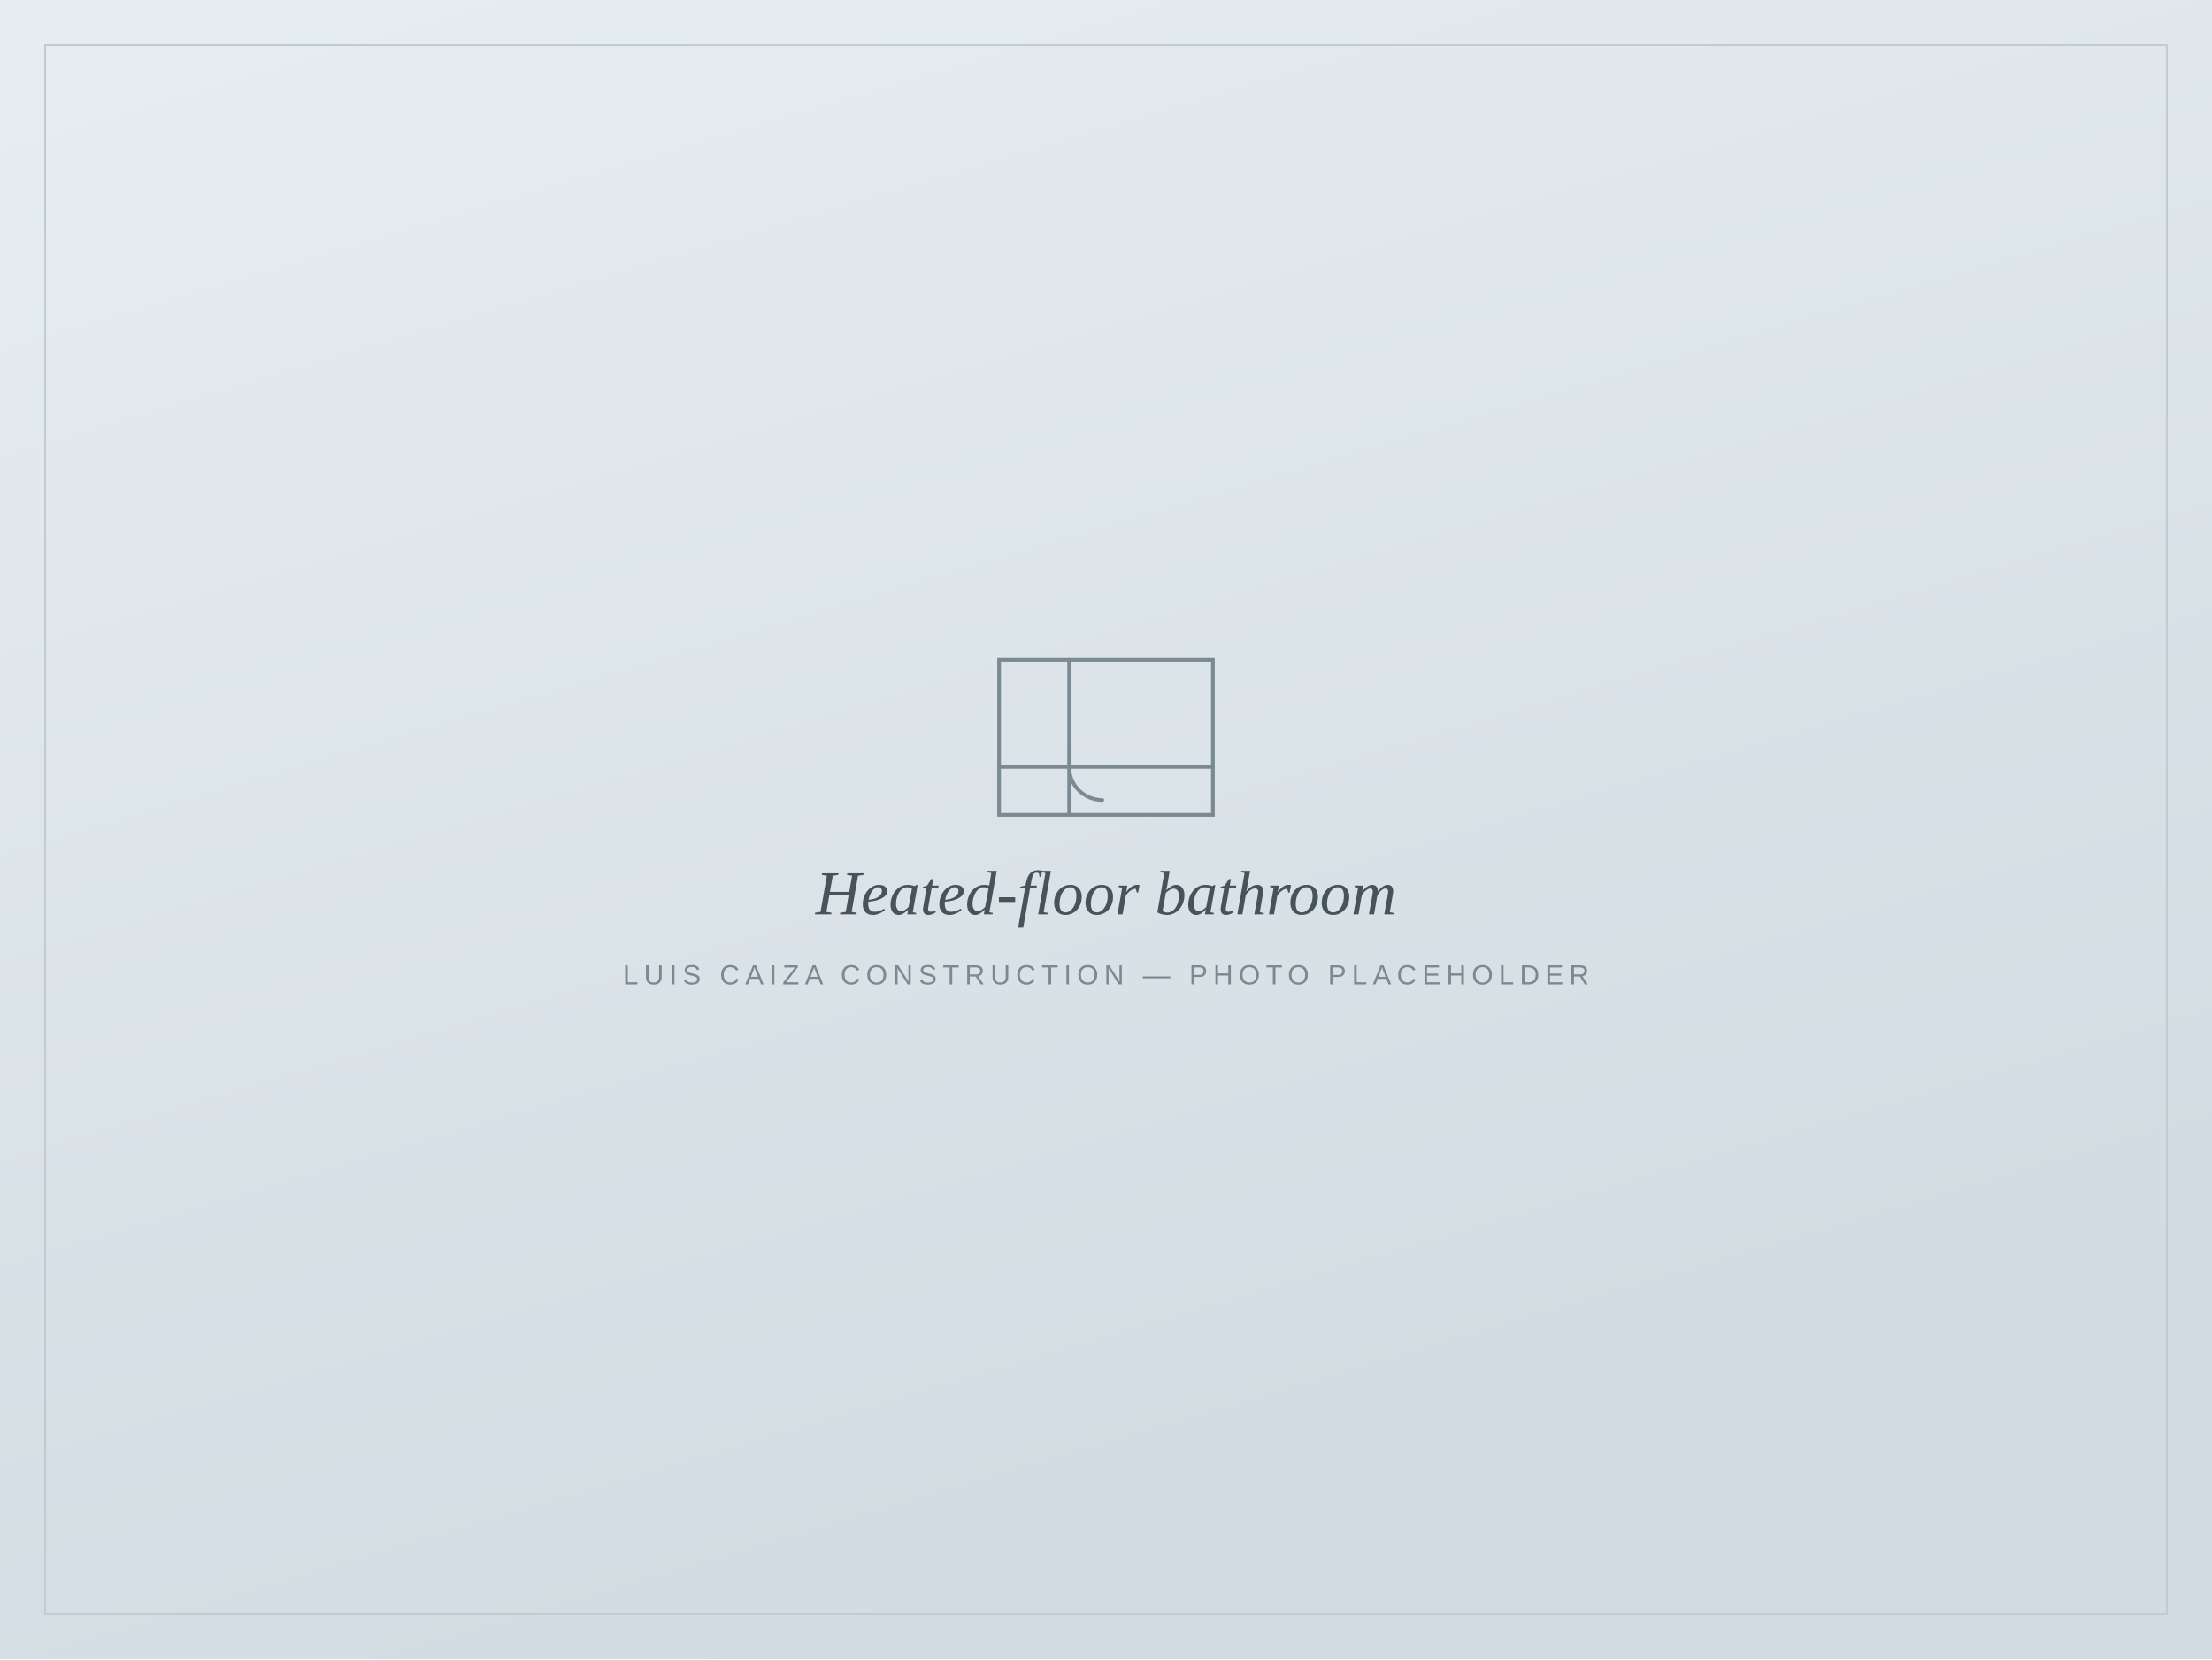
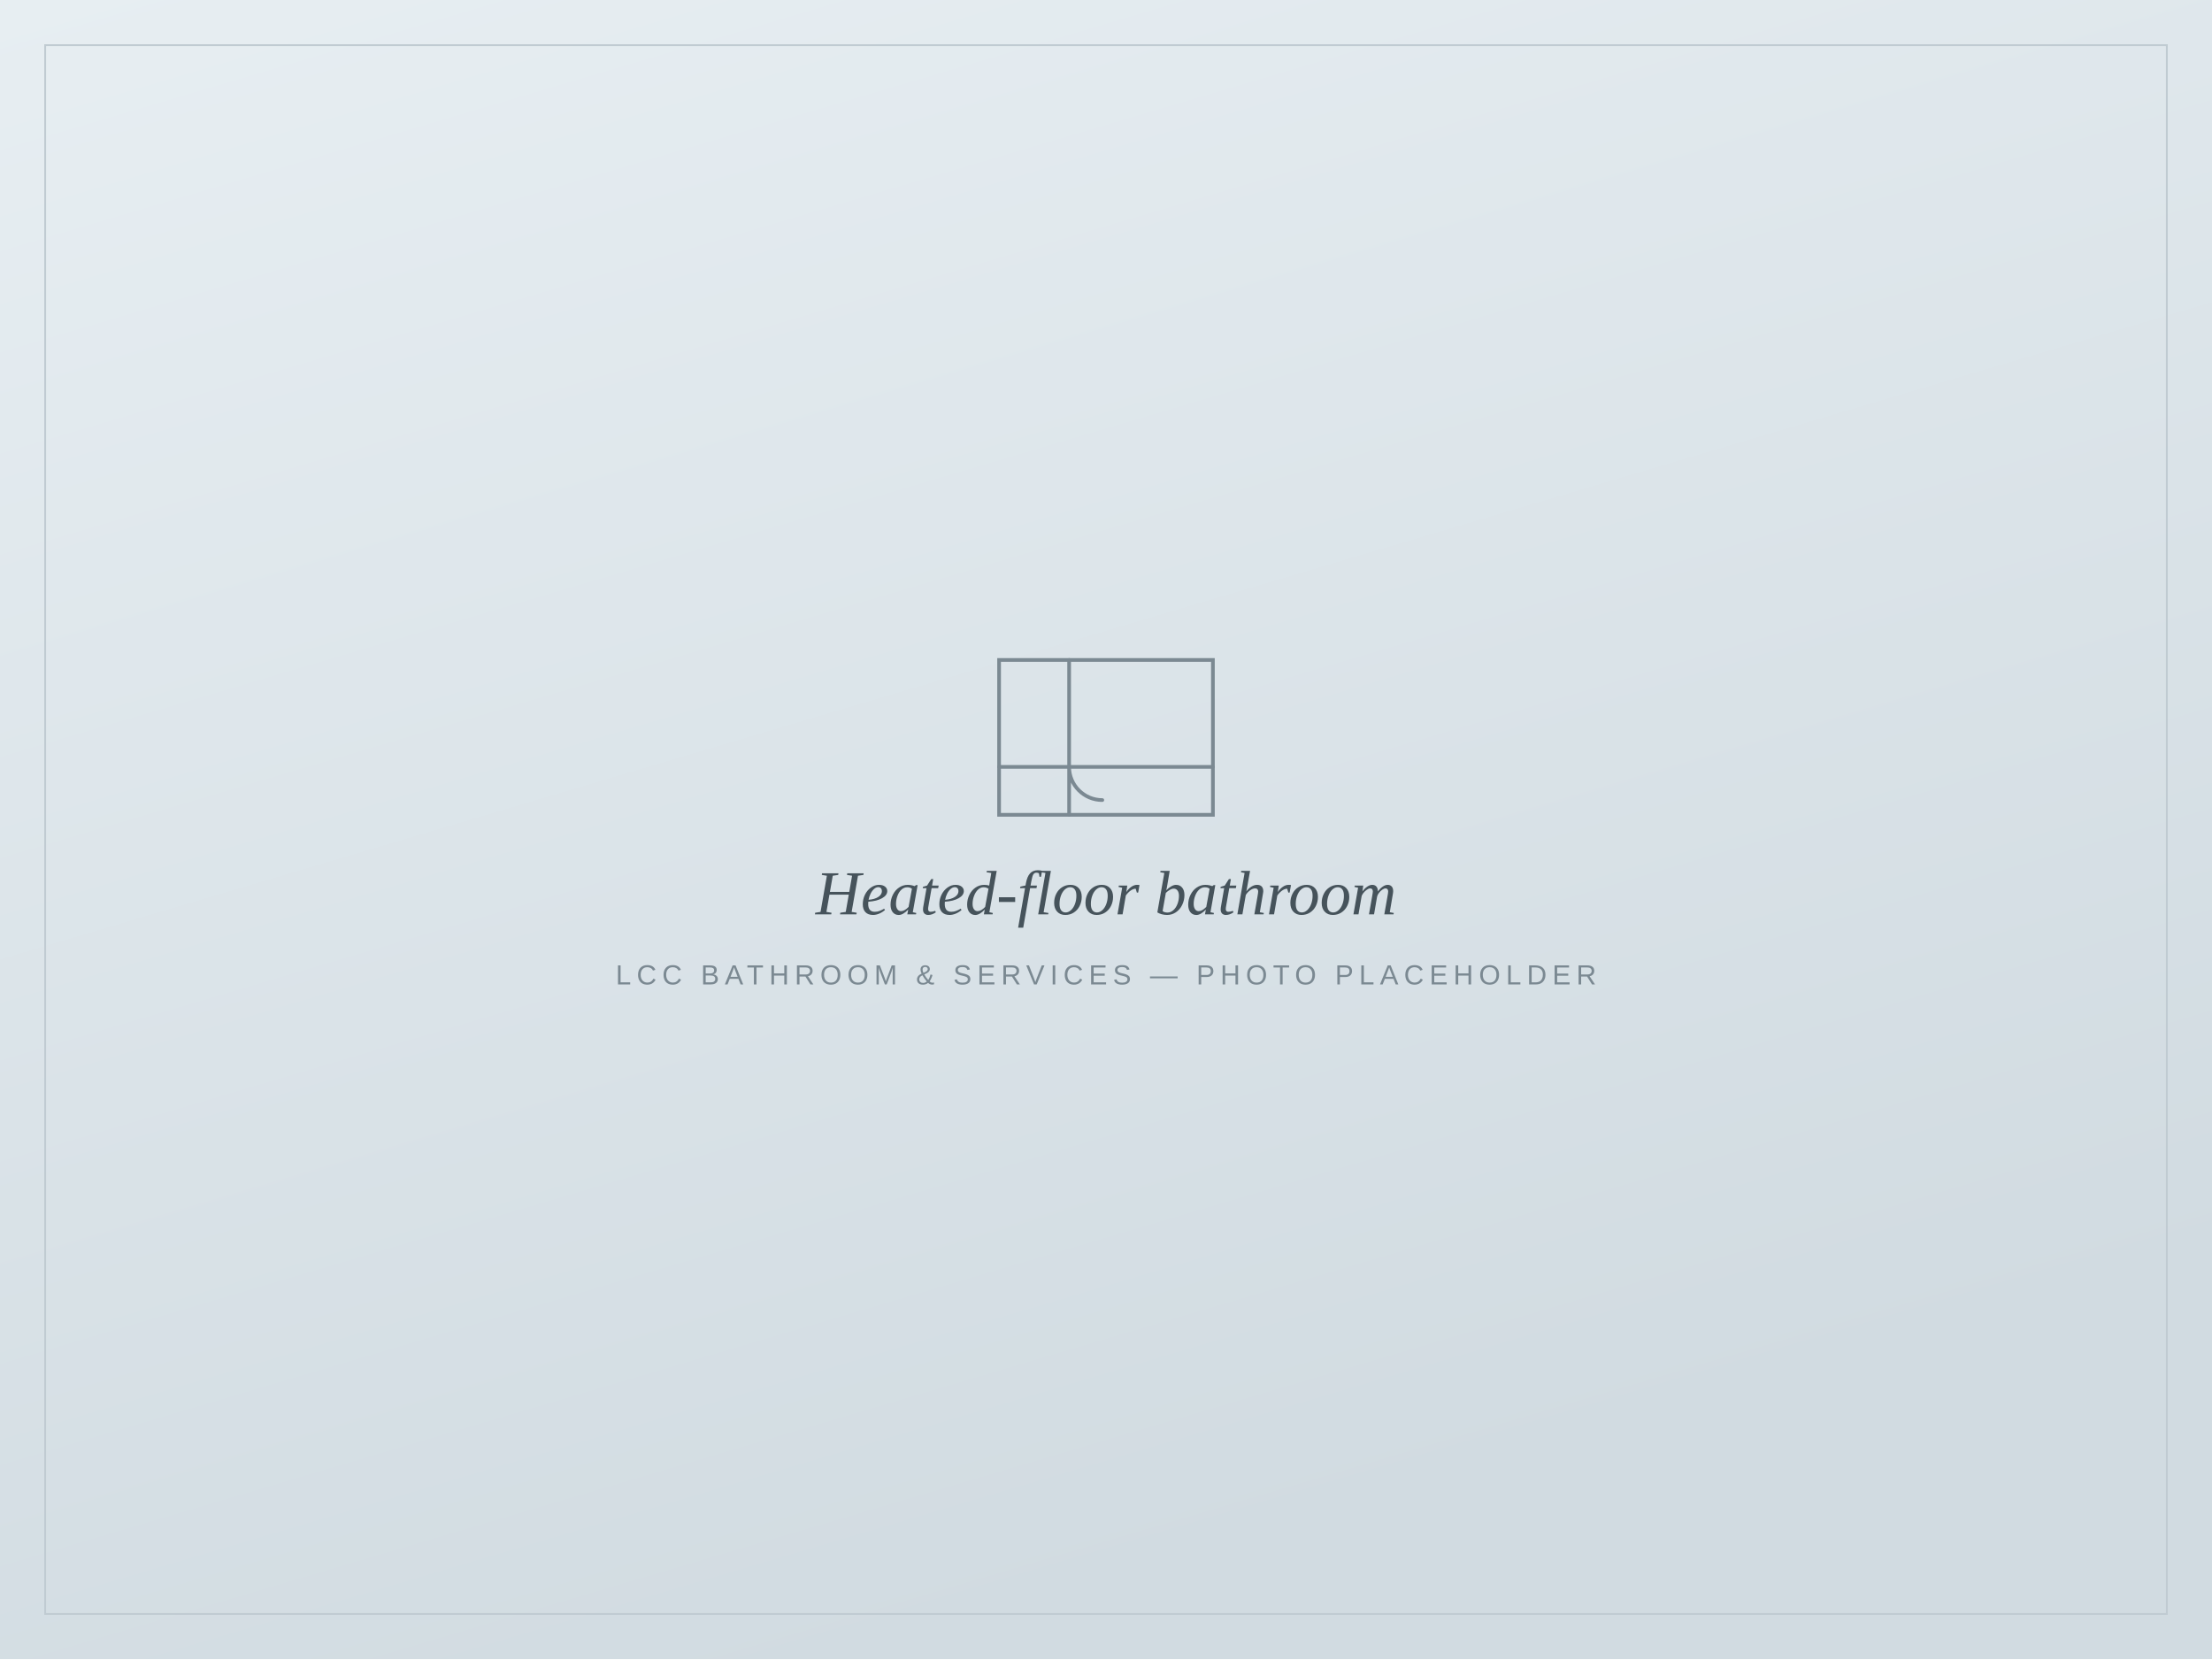
<svg xmlns="http://www.w3.org/2000/svg" width="1200" height="900" viewBox="0 0 1200 900" role="img" aria-label="Heated-floor bathroom — photo placeholder">
  <defs>
    <linearGradient id="p" x1="0" y1="0" x2="0.4" y2="1">
      <stop offset="0" stop-color="#e7eef2" />
      <stop offset="1" stop-color="#d1dbe1" />
    </linearGradient>
  </defs>
  <rect width="1200" height="900" fill="url(#p)" />
  <rect x="24.5" y="24.5" width="1151" height="851" fill="none" stroke="#c0cbd2" stroke-width="1" />
  <g stroke="#7b8992" stroke-width="2" fill="none" stroke-linecap="round">
    <rect x="542" y="358" width="116" height="84" />
    <path d="M542 416 h116" />
    <path d="M580 358 v84 M580 416 a18 18 0 0 0 18 18" />
  </g>
  <text x="600" y="496" text-anchor="middle" font-family="Georgia, 'Times New Roman', serif" font-style="italic" font-size="34" fill="#46535b">Heated-floor bathroom</text>
-   <text x="600" y="534" text-anchor="middle" font-family="Arial, Helvetica, sans-serif" font-size="15" letter-spacing="3" fill="#7b8992">LUIS CAIZA CONSTRUCTION — PHOTO PLACEHOLDER</text>
+   <text x="600" y="534" text-anchor="middle" font-family="Arial, Helvetica, sans-serif" font-size="15" letter-spacing="3" fill="#7b8992">LCC BATHROOM &amp; SERVICES — PHOTO PLACEHOLDER</text>
</svg>
